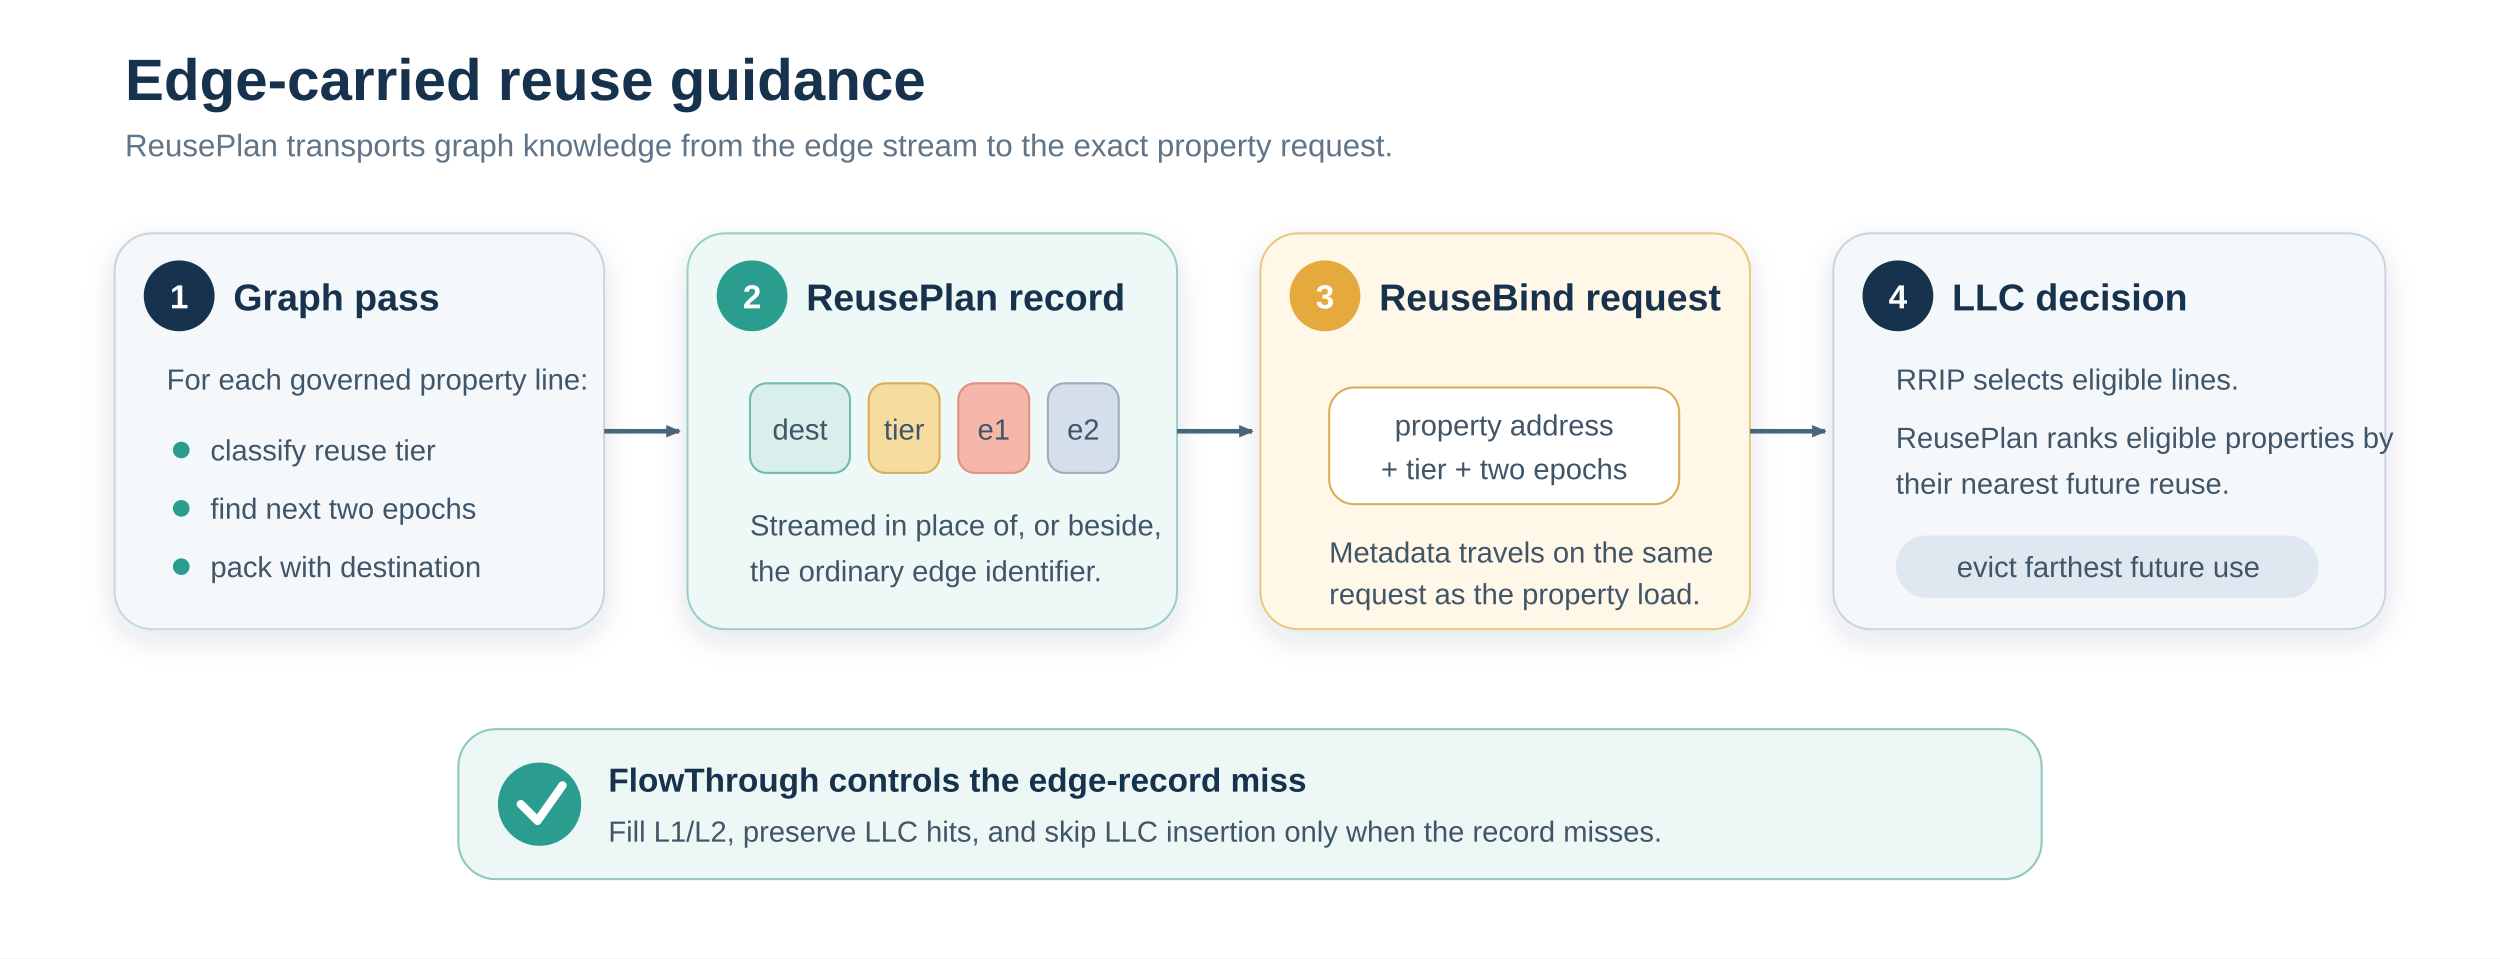
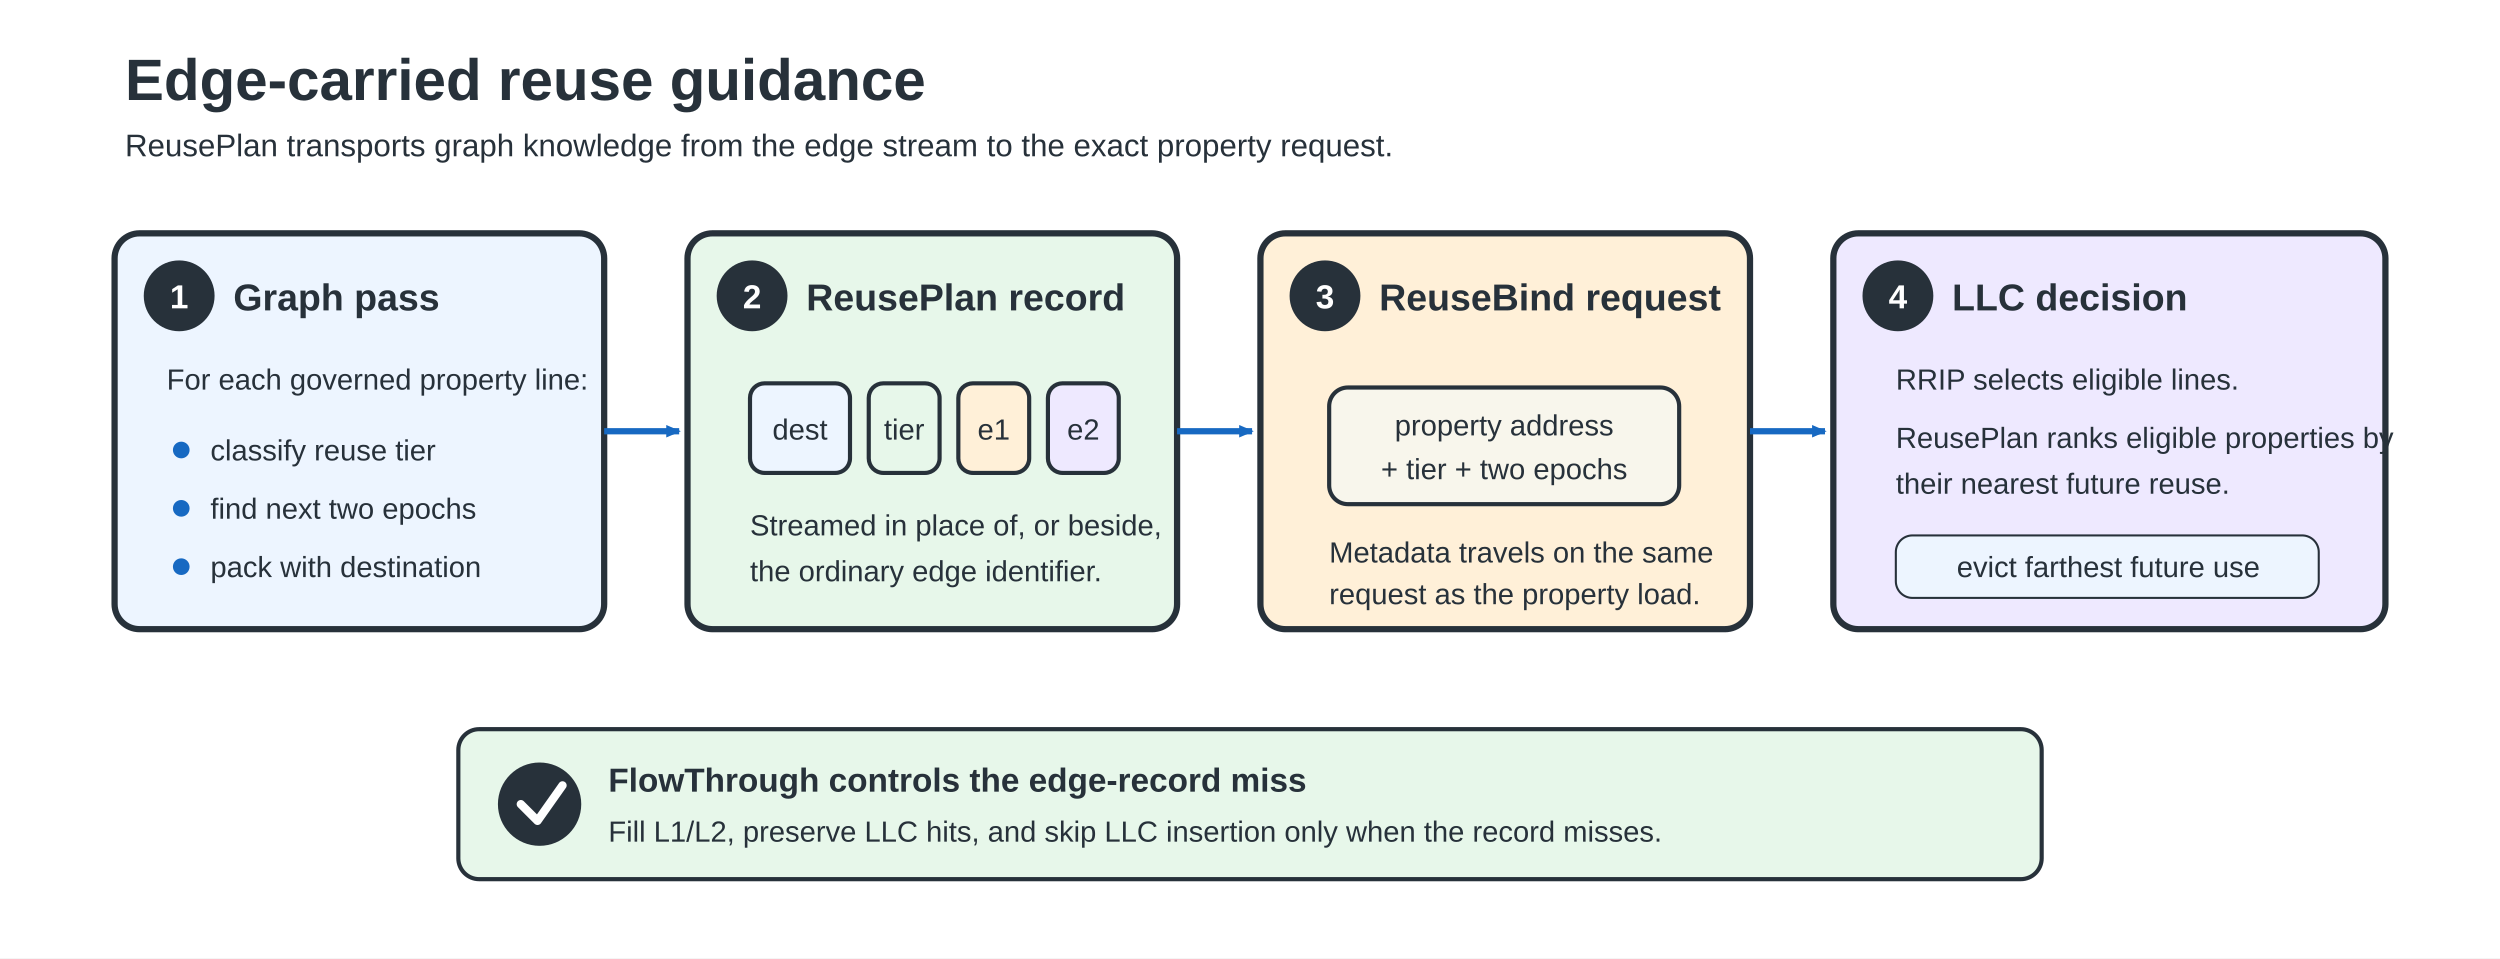
- <svg xmlns="http://www.w3.org/2000/svg" width="1200" height="460" viewBox="0 0 1200 460" role="img" aria-labelledby="title desc">
+ <svg xmlns="http://www.w3.org/2000/svg" width="1200" height="460" viewBox="0 0 1200 460" role="img" aria-labelledby="title desc" fill="#27313A">
  <defs>
-     <filter id="shadow" x="-20%" y="-20%" width="140%" height="150%">
-       <feDropShadow dx="0" dy="5" stdDeviation="7" flood-color="#17324d" flood-opacity="0.12" />
-     </filter>
    <marker id="arrow" markerUnits="userSpaceOnUse" markerWidth="7" markerHeight="6" refX="6.2" refY="3" orient="auto">
-       <path d="M0,0 L7,3 L0,6 Z" fill="#49657a" />
+       <path d="M0,0 L7,3 L0,6 Z" fill="#1769C2" />
    </marker>
    <style>
-       .title{font:700 28px Arial,sans-serif;fill:#17324d}
-       .subtitle{font:400 15px Arial,sans-serif;fill:#607487}
-       .card-title{font:700 18px Arial,sans-serif;fill:#17324d}
-       .body{font:400 14px Arial,sans-serif;fill:#405568}
+       :root{color-scheme:light dark}
+       @media(prefers-color-scheme:dark){
+         [fill="#27313A"]{fill:#ECE7DD}[stroke="#27313A"]{stroke:#ECE7DD}
+         [fill="#FFFFFF"],[fill="#ffffff"]{fill:#1E2327}
+         [fill="#F8F6EC"]{fill:#252A2E}[fill="#EDF5FF"]{fill:#273846}
+         [fill="#E7F7EA"]{fill:#24382A}[fill="#FFF0D8"]{fill:#3B3122}
+         [fill="#F7DEDC"]{fill:#3D292A}[fill="#EEE9FF"]{fill:#302C3C}
+         [stroke="#9AA3AD"]{stroke:#747D86}
+       }
+       .title{font:700 28px Arial,sans-serif;fill:#27313A}
+       .subtitle{font:400 15px Arial,sans-serif;fill:#27313A}
+       .card-title{font:700 18px Arial,sans-serif;fill:#27313A}
+       .body{font:400 14px Arial,sans-serif;fill:#27313A}
      .number{font:700 16px Arial,sans-serif;fill:#fff}
-       .strip-title{font:700 16px Arial,sans-serif;fill:#17324d}
-       .strip-body{font:400 14px Arial,sans-serif;fill:#405568}
+       .strip-title{font:700 16px Arial,sans-serif;fill:#27313A}
+       .strip-body{font:400 14px Arial,sans-serif;fill:#27313A}
    </style>
  </defs>
-   <rect width="1200" height="460" fill="#ffffff" />
+   <rect width="1200" height="460" fill="#FFFFFF" />
  <text x="60" y="48" class="title">Edge-carried reuse guidance</text>
  <text x="60" y="75" class="subtitle">ReusePlan transports graph knowledge from the edge stream to the exact property request.</text>
-   <g filter="url(#shadow)">
-     <rect x="55" y="112" width="235" height="190" rx="18" fill="#f5f8fb" stroke="#c9d5df" />
-     <rect x="330" y="112" width="235" height="190" rx="18" fill="#eef8f6" stroke="#9bcfc6" />
-     <rect x="605" y="112" width="235" height="190" rx="18" fill="#fff7e8" stroke="#e8c982" />
-     <rect x="880" y="112" width="265" height="190" rx="18" fill="#f5f8fb" stroke="#c9d5df" />
+   <g stroke="#27313A" stroke-width="3">
+     <rect x="55" y="112" width="235" height="190" rx="12" fill="#EDF5FF" />
+     <rect x="330" y="112" width="235" height="190" rx="12" fill="#E7F7EA" />
+     <rect x="605" y="112" width="235" height="190" rx="12" fill="#FFF0D8" />
+     <rect x="880" y="112" width="265" height="190" rx="12" fill="#EEE9FF" />
  </g>
-   <circle cx="86" cy="142" r="17" fill="#17324d" />
+   <circle cx="86" cy="142" r="17" fill="#27313A" />
  <text x="86" y="148" text-anchor="middle" class="number">1</text>
  <text x="112" y="149" class="card-title">Graph pass</text>
  <text x="80" y="187" class="body">For each governed property line:</text>
-   <circle cx="87" cy="216" r="4" fill="#2a9d8f" />
+   <circle cx="87" cy="216" r="4" fill="#1769C2" />
  <text x="101" y="221" class="body">classify reuse tier</text>
-   <circle cx="87" cy="244" r="4" fill="#2a9d8f" />
+   <circle cx="87" cy="244" r="4" fill="#1769C2" />
  <text x="101" y="249" class="body">find next two epochs</text>
-   <circle cx="87" cy="272" r="4" fill="#2a9d8f" />
+   <circle cx="87" cy="272" r="4" fill="#1769C2" />
  <text x="101" y="277" class="body">pack with destination</text>
-   <circle cx="361" cy="142" r="17" fill="#2a9d8f" />
+   <circle cx="361" cy="142" r="17" fill="#27313A" />
  <text x="361" y="148" text-anchor="middle" class="number">2</text>
  <text x="387" y="149" class="card-title">ReusePlan record</text>
-   <rect x="360" y="184" width="48" height="43" rx="8" fill="#d9efeb" stroke="#75b9ad" />
-   <rect x="417" y="184" width="34" height="43" rx="8" fill="#f7dca0" stroke="#d9af54" />
-   <rect x="460" y="184" width="34" height="43" rx="8" fill="#f5b7a9" stroke="#df9180" />
-   <rect x="503" y="184" width="34" height="43" rx="8" fill="#d5dfeb" stroke="#9badbd" />
+   <rect x="360" y="184" width="48" height="43" rx="7" fill="#EDF5FF" stroke="#27313A" stroke-width="2" />
+   <rect x="417" y="184" width="34" height="43" rx="7" fill="#E7F7EA" stroke="#27313A" stroke-width="2" />
+   <rect x="460" y="184" width="34" height="43" rx="7" fill="#FFF0D8" stroke="#27313A" stroke-width="2" />
+   <rect x="503" y="184" width="34" height="43" rx="7" fill="#EEE9FF" stroke="#27313A" stroke-width="2" />
  <text x="384" y="211" text-anchor="middle" class="body">dest</text>
  <text x="434" y="211" text-anchor="middle" class="body">tier</text>
  <text x="477" y="211" text-anchor="middle" class="body">e1</text>
  <text x="520" y="211" text-anchor="middle" class="body">e2</text>
  <text x="360" y="257" class="body">Streamed in place of, or beside,</text>
  <text x="360" y="279" class="body">the ordinary edge identifier.</text>
-   <circle cx="636" cy="142" r="17" fill="#e5a93d" />
+   <circle cx="636" cy="142" r="17" fill="#27313A" />
  <text x="636" y="148" text-anchor="middle" class="number">3</text>
  <text x="662" y="149" class="card-title">ReuseBind request</text>
-   <rect x="638" y="186" width="168" height="56" rx="12" fill="#ffffff" stroke="#d9af54" />
+   <rect x="638" y="186" width="168" height="56" rx="9" fill="#F8F6EC" stroke="#27313A" stroke-width="2" />
  <text x="722" y="209" text-anchor="middle" class="body">property address</text>
  <text x="722" y="230" text-anchor="middle" class="body">+ tier + two epochs</text>
  <text x="638" y="270" class="body">Metadata travels on the same</text>
  <text x="638" y="290" class="body">request as the property load.</text>
-   <circle cx="911" cy="142" r="17" fill="#17324d" />
+   <circle cx="911" cy="142" r="17" fill="#27313A" />
  <text x="911" y="148" text-anchor="middle" class="number">4</text>
  <text x="937" y="149" class="card-title">LLC decision</text>
  <text x="910" y="187" class="body">RRIP selects eligible lines.</text>
  <text x="910" y="215" class="body">ReusePlan ranks eligible properties by</text>
  <text x="910" y="237" class="body">their nearest future reuse.</text>
-   <rect x="910" y="257" width="203" height="30" rx="15" fill="#dfe8f0" />
+   <rect x="910" y="257" width="203" height="30" rx="8" fill="#EDF5FF" stroke="#27313A" />
  <text x="1012" y="277" text-anchor="middle" class="body">evict farthest future use</text>
-   <line x1="290" y1="207" x2="326" y2="207" stroke="#49657a" stroke-width="2.2" marker-end="url(#arrow)" />
-   <line x1="565" y1="207" x2="601" y2="207" stroke="#49657a" stroke-width="2.2" marker-end="url(#arrow)" />
-   <line x1="840" y1="207" x2="876" y2="207" stroke="#49657a" stroke-width="2.2" marker-end="url(#arrow)" />
-   <rect x="220" y="350" width="760" height="72" rx="18" fill="#edf7f5" stroke="#8fc8be" />
-   <circle cx="259" cy="386" r="20" fill="#2a9d8f" />
+   <line x1="290" y1="207" x2="326" y2="207" stroke="#1769C2" stroke-width="3" marker-end="url(#arrow)" />
+   <line x1="565" y1="207" x2="601" y2="207" stroke="#1769C2" stroke-width="3" marker-end="url(#arrow)" />
+   <line x1="840" y1="207" x2="876" y2="207" stroke="#1769C2" stroke-width="3" marker-end="url(#arrow)" />
+   <rect x="220" y="350" width="760" height="72" rx="10" fill="#E7F7EA" stroke="#27313A" stroke-width="2" />
+   <circle cx="259" cy="386" r="20" fill="#27313A" />
  <path d="M250 386 L258 394 L270 377" fill="none" stroke="#ffffff" stroke-width="4" stroke-linecap="round" stroke-linejoin="round" />
  <text x="292" y="380" class="strip-title">FlowThrough controls the edge-record miss</text>
  <text x="292" y="404" class="strip-body">Fill L1/L2, preserve LLC hits, and skip LLC insertion only when the record misses.</text>
</svg>
